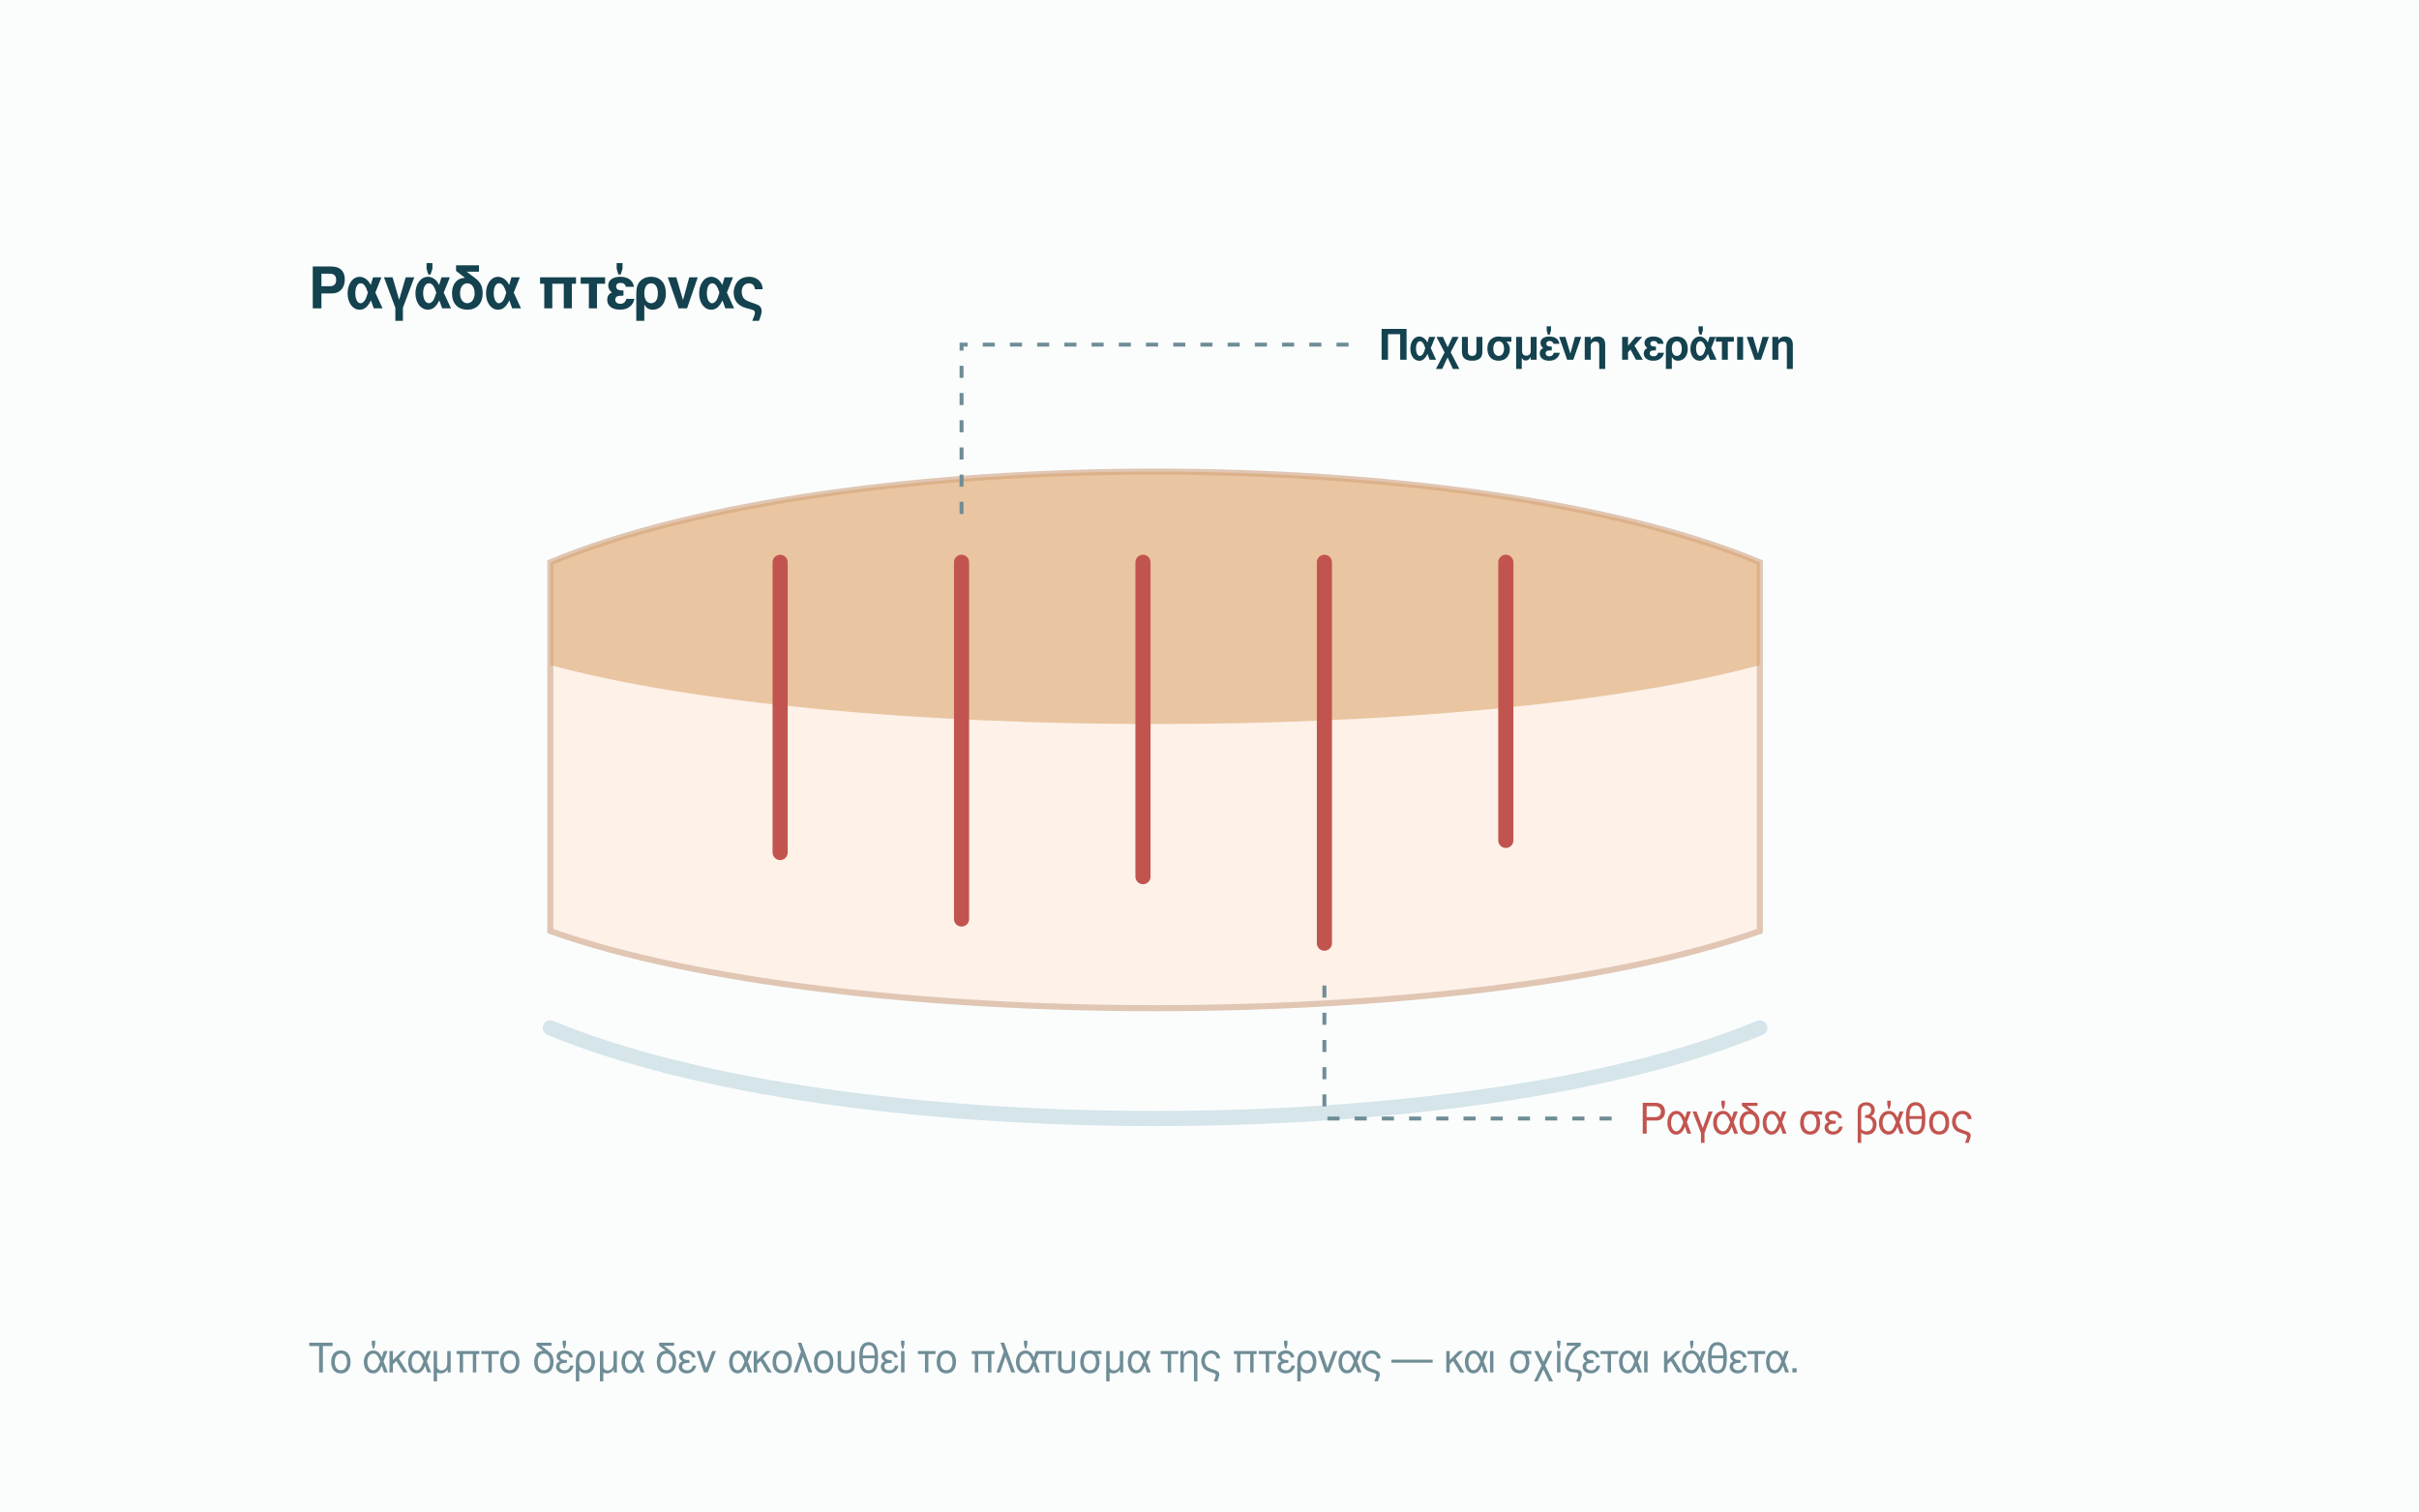
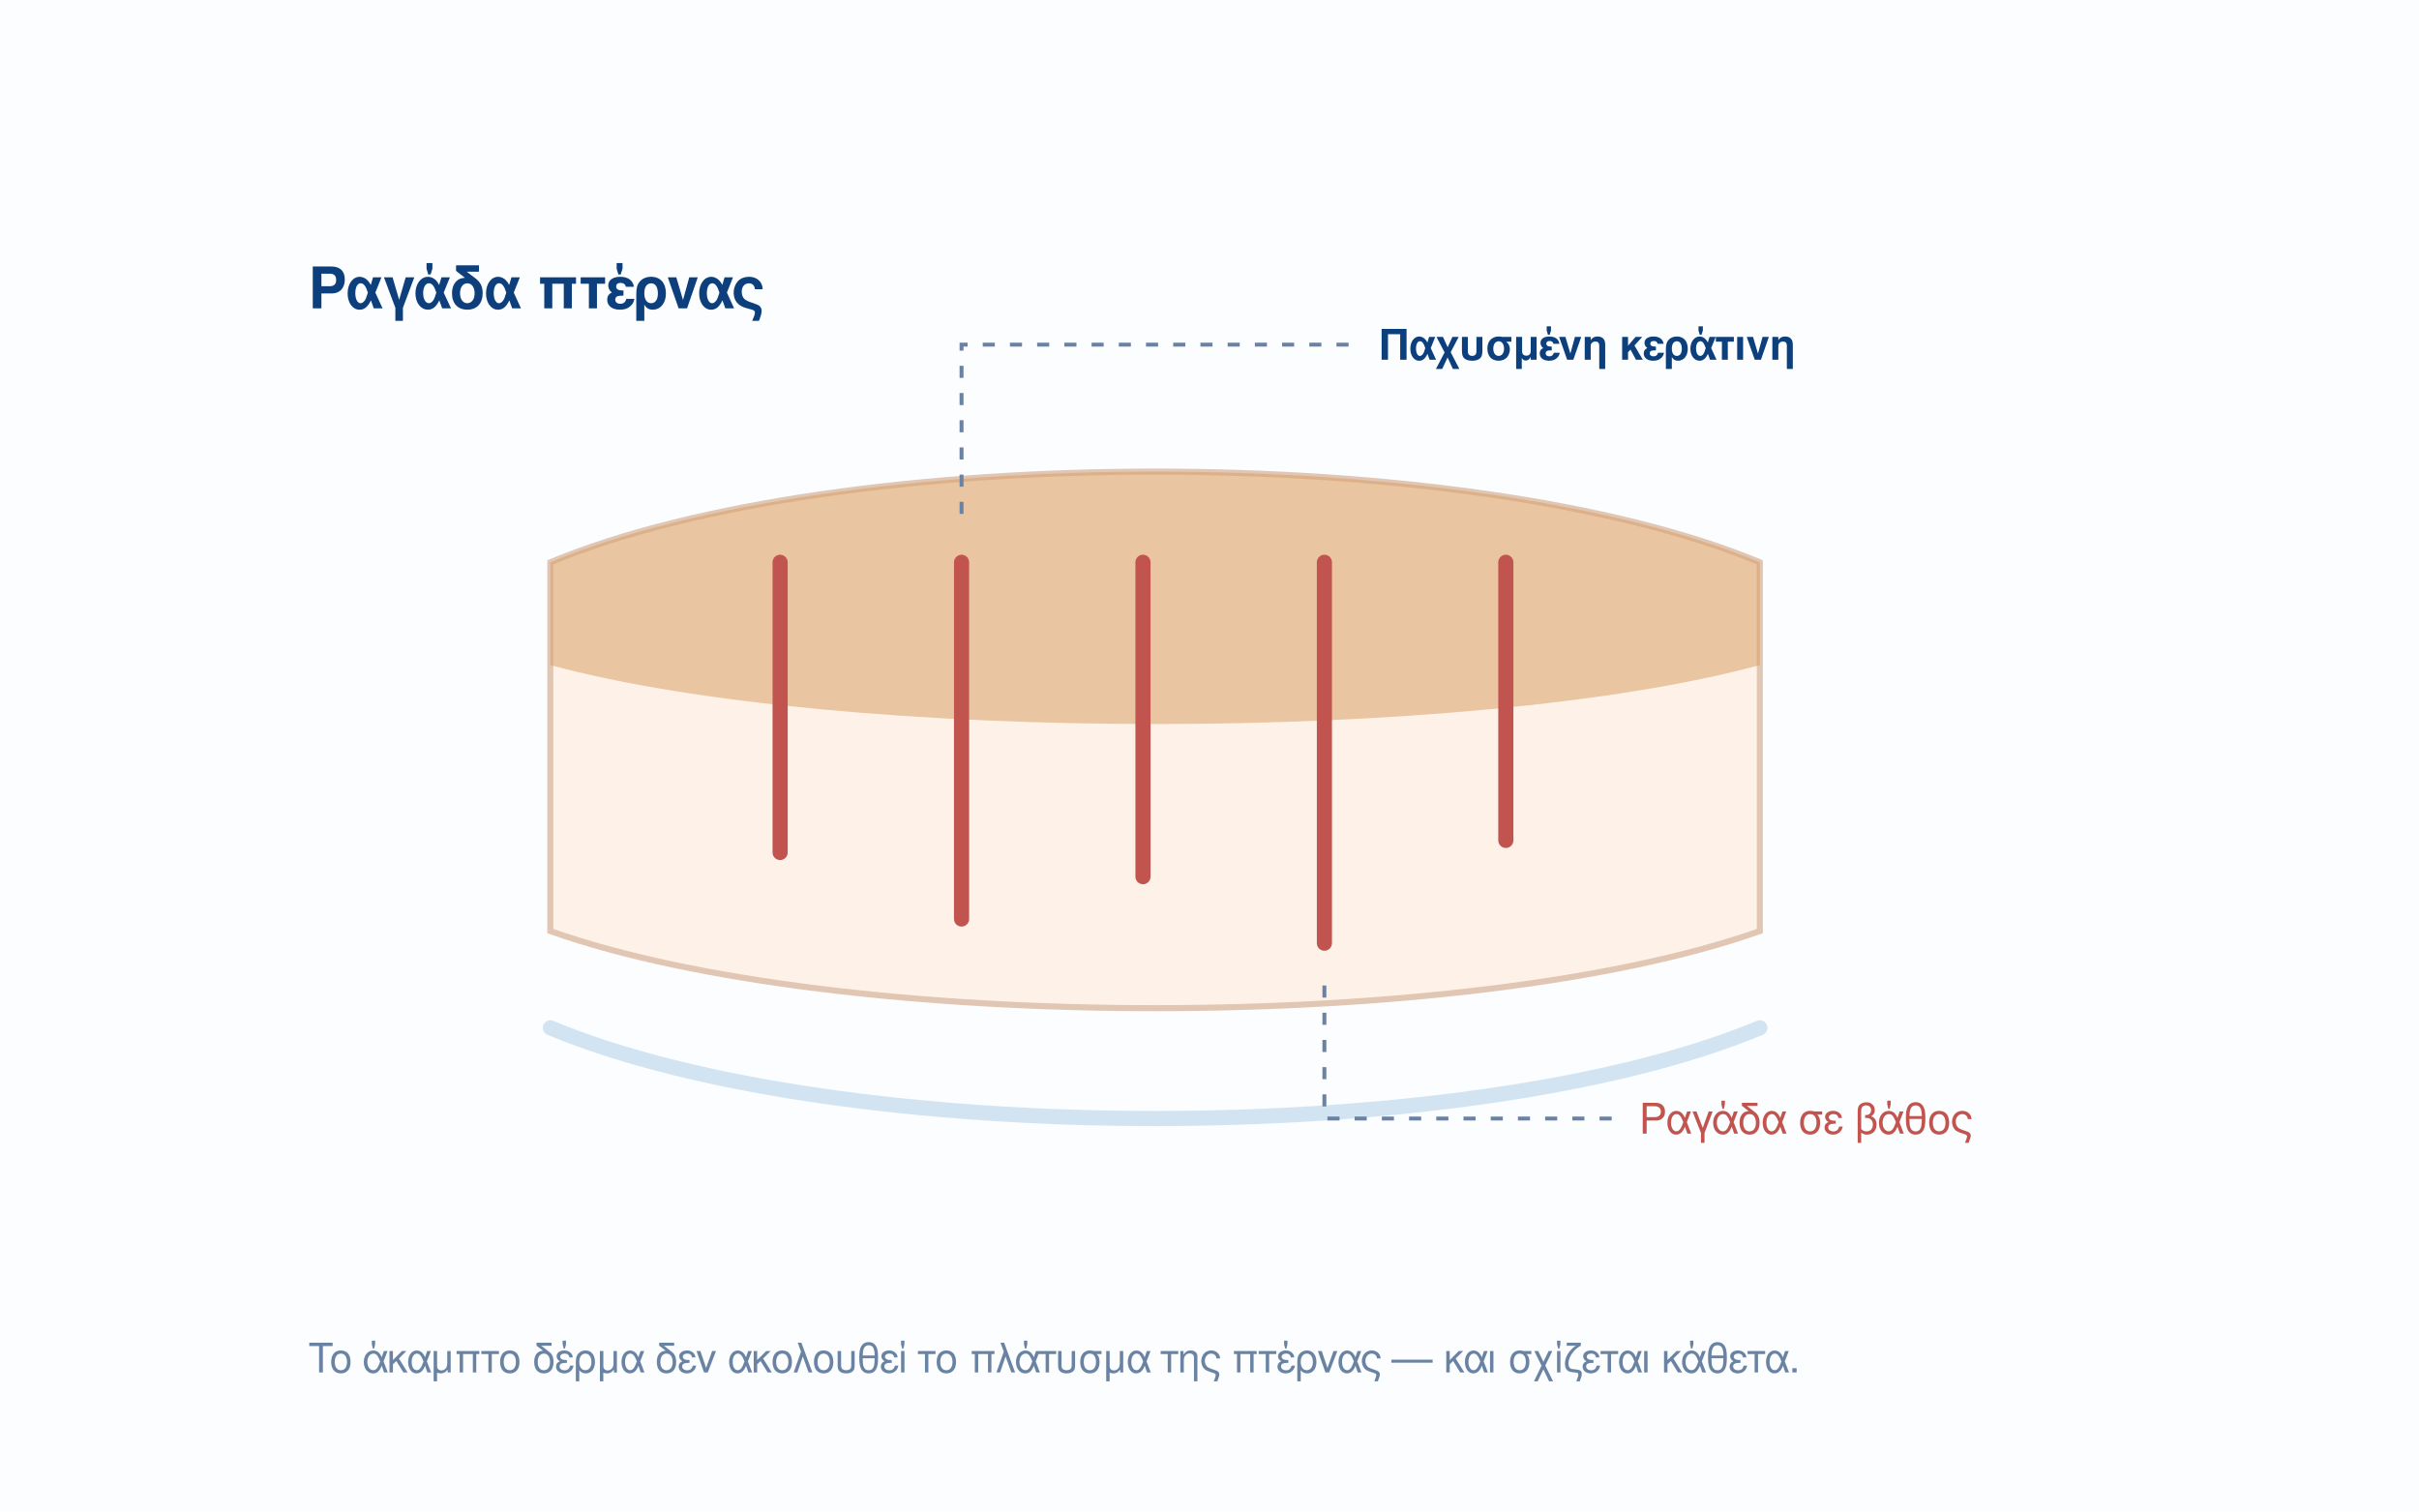
<svg xmlns="http://www.w3.org/2000/svg" viewBox="0 0 800 500" width="800" height="500" role="img" aria-label="Ραγάδα πτέρνας">
-   <rect width="800" height="500" fill="#fbfdfd" />
+   <rect width="800" height="500" fill="#fbfdff" />
  <g transform="translate(62,10)">
    <path d="M120 176c96-40 304-40 400 0v122c-96 34-304 34-400 0z" fill="#fdf1e8" stroke="#e0c6b3" stroke-width="2" />
    <path d="M120 176c96-40 304-40 400 0v34c-96 26-304 26-400 0z" fill="#d9a066" opacity=".55" />
    <path d="M196 176v96" stroke="#c2544f" stroke-width="5" stroke-linecap="round" />
    <path d="M256 176v118" stroke="#c2544f" stroke-width="5" stroke-linecap="round" />
    <path d="M316 176v104" stroke="#c2544f" stroke-width="5" stroke-linecap="round" />
    <path d="M376 176v126" stroke="#c2544f" stroke-width="5" stroke-linecap="round" />
    <path d="M436 176v92" stroke="#c2544f" stroke-width="5" stroke-linecap="round" />
-     <path d="M120 330c96 40 304 40 400 0" fill="none" stroke="#d5e5ea" stroke-width="5" stroke-linecap="round" />
-     <path d="M256 160V104h130" fill="none" stroke="#6f8d96" stroke-width="1.3" stroke-dasharray="4 5" />
-     <text x="394" y="109" font-family="Commissioner,-apple-system,BlinkMacSystemFont,'Segoe UI',Helvetica,Arial,sans-serif" font-size="14" font-weight="560" fill="#14424f" text-anchor="start">Παχυσμένη κεράτινη</text>
-     <path d="M376 316v44h96" fill="none" stroke="#6f8d96" stroke-width="1.3" stroke-dasharray="4 5" />
-     <text x="480" y="365" font-family="Commissioner,-apple-system,BlinkMacSystemFont,'Segoe UI',Helvetica,Arial,sans-serif" font-size="14" font-weight="520" fill="#c2544f" text-anchor="start">Ραγάδα σε βάθος</text>
-     <text x="40" y="92" font-family="Commissioner,-apple-system,BlinkMacSystemFont,'Segoe UI',Helvetica,Arial,sans-serif" font-size="19" font-weight="560" fill="#14424f" text-anchor="start">Ραγάδα πτέρνας</text>
-     <text x="40" y="444" font-family="Commissioner,-apple-system,BlinkMacSystemFont,'Segoe UI',Helvetica,Arial,sans-serif" font-size="13.5" font-weight="420" fill="#6f8d96" text-anchor="start">Το άκαμπτο δέρμα δεν ακολουθεί το πλάτυσμα της πτέρνας — και σχίζεται κάθετα.</text>
+     <path d="M120 330c96 40 304 40 400 0" fill="none" stroke="#d2e4f2" stroke-width="5" stroke-linecap="round" />
+     <path d="M256 160V104h130" fill="none" stroke="#6a83a3" stroke-width="1.3" stroke-dasharray="4 5" />
+     <text x="394" y="109" font-family="Manrope,-apple-system,BlinkMacSystemFont,'Segoe UI',Helvetica,Arial,sans-serif" font-size="14" font-weight="560" fill="#0c3f7c" text-anchor="start">Παχυσμένη κεράτινη</text>
+     <path d="M376 316v44h96" fill="none" stroke="#6a83a3" stroke-width="1.3" stroke-dasharray="4 5" />
+     <text x="480" y="365" font-family="Manrope,-apple-system,BlinkMacSystemFont,'Segoe UI',Helvetica,Arial,sans-serif" font-size="14" font-weight="520" fill="#c2544f" text-anchor="start">Ραγάδα σε βάθος</text>
+     <text x="40" y="92" font-family="Manrope,-apple-system,BlinkMacSystemFont,'Segoe UI',Helvetica,Arial,sans-serif" font-size="19" font-weight="560" fill="#0c3f7c" text-anchor="start">Ραγάδα πτέρνας</text>
+     <text x="40" y="444" font-family="Manrope,-apple-system,BlinkMacSystemFont,'Segoe UI',Helvetica,Arial,sans-serif" font-size="13.5" font-weight="420" fill="#6a83a3" text-anchor="start">Το άκαμπτο δέρμα δεν ακολουθεί το πλάτυσμα της πτέρνας — και σχίζεται κάθετα.</text>
  </g>
</svg>
